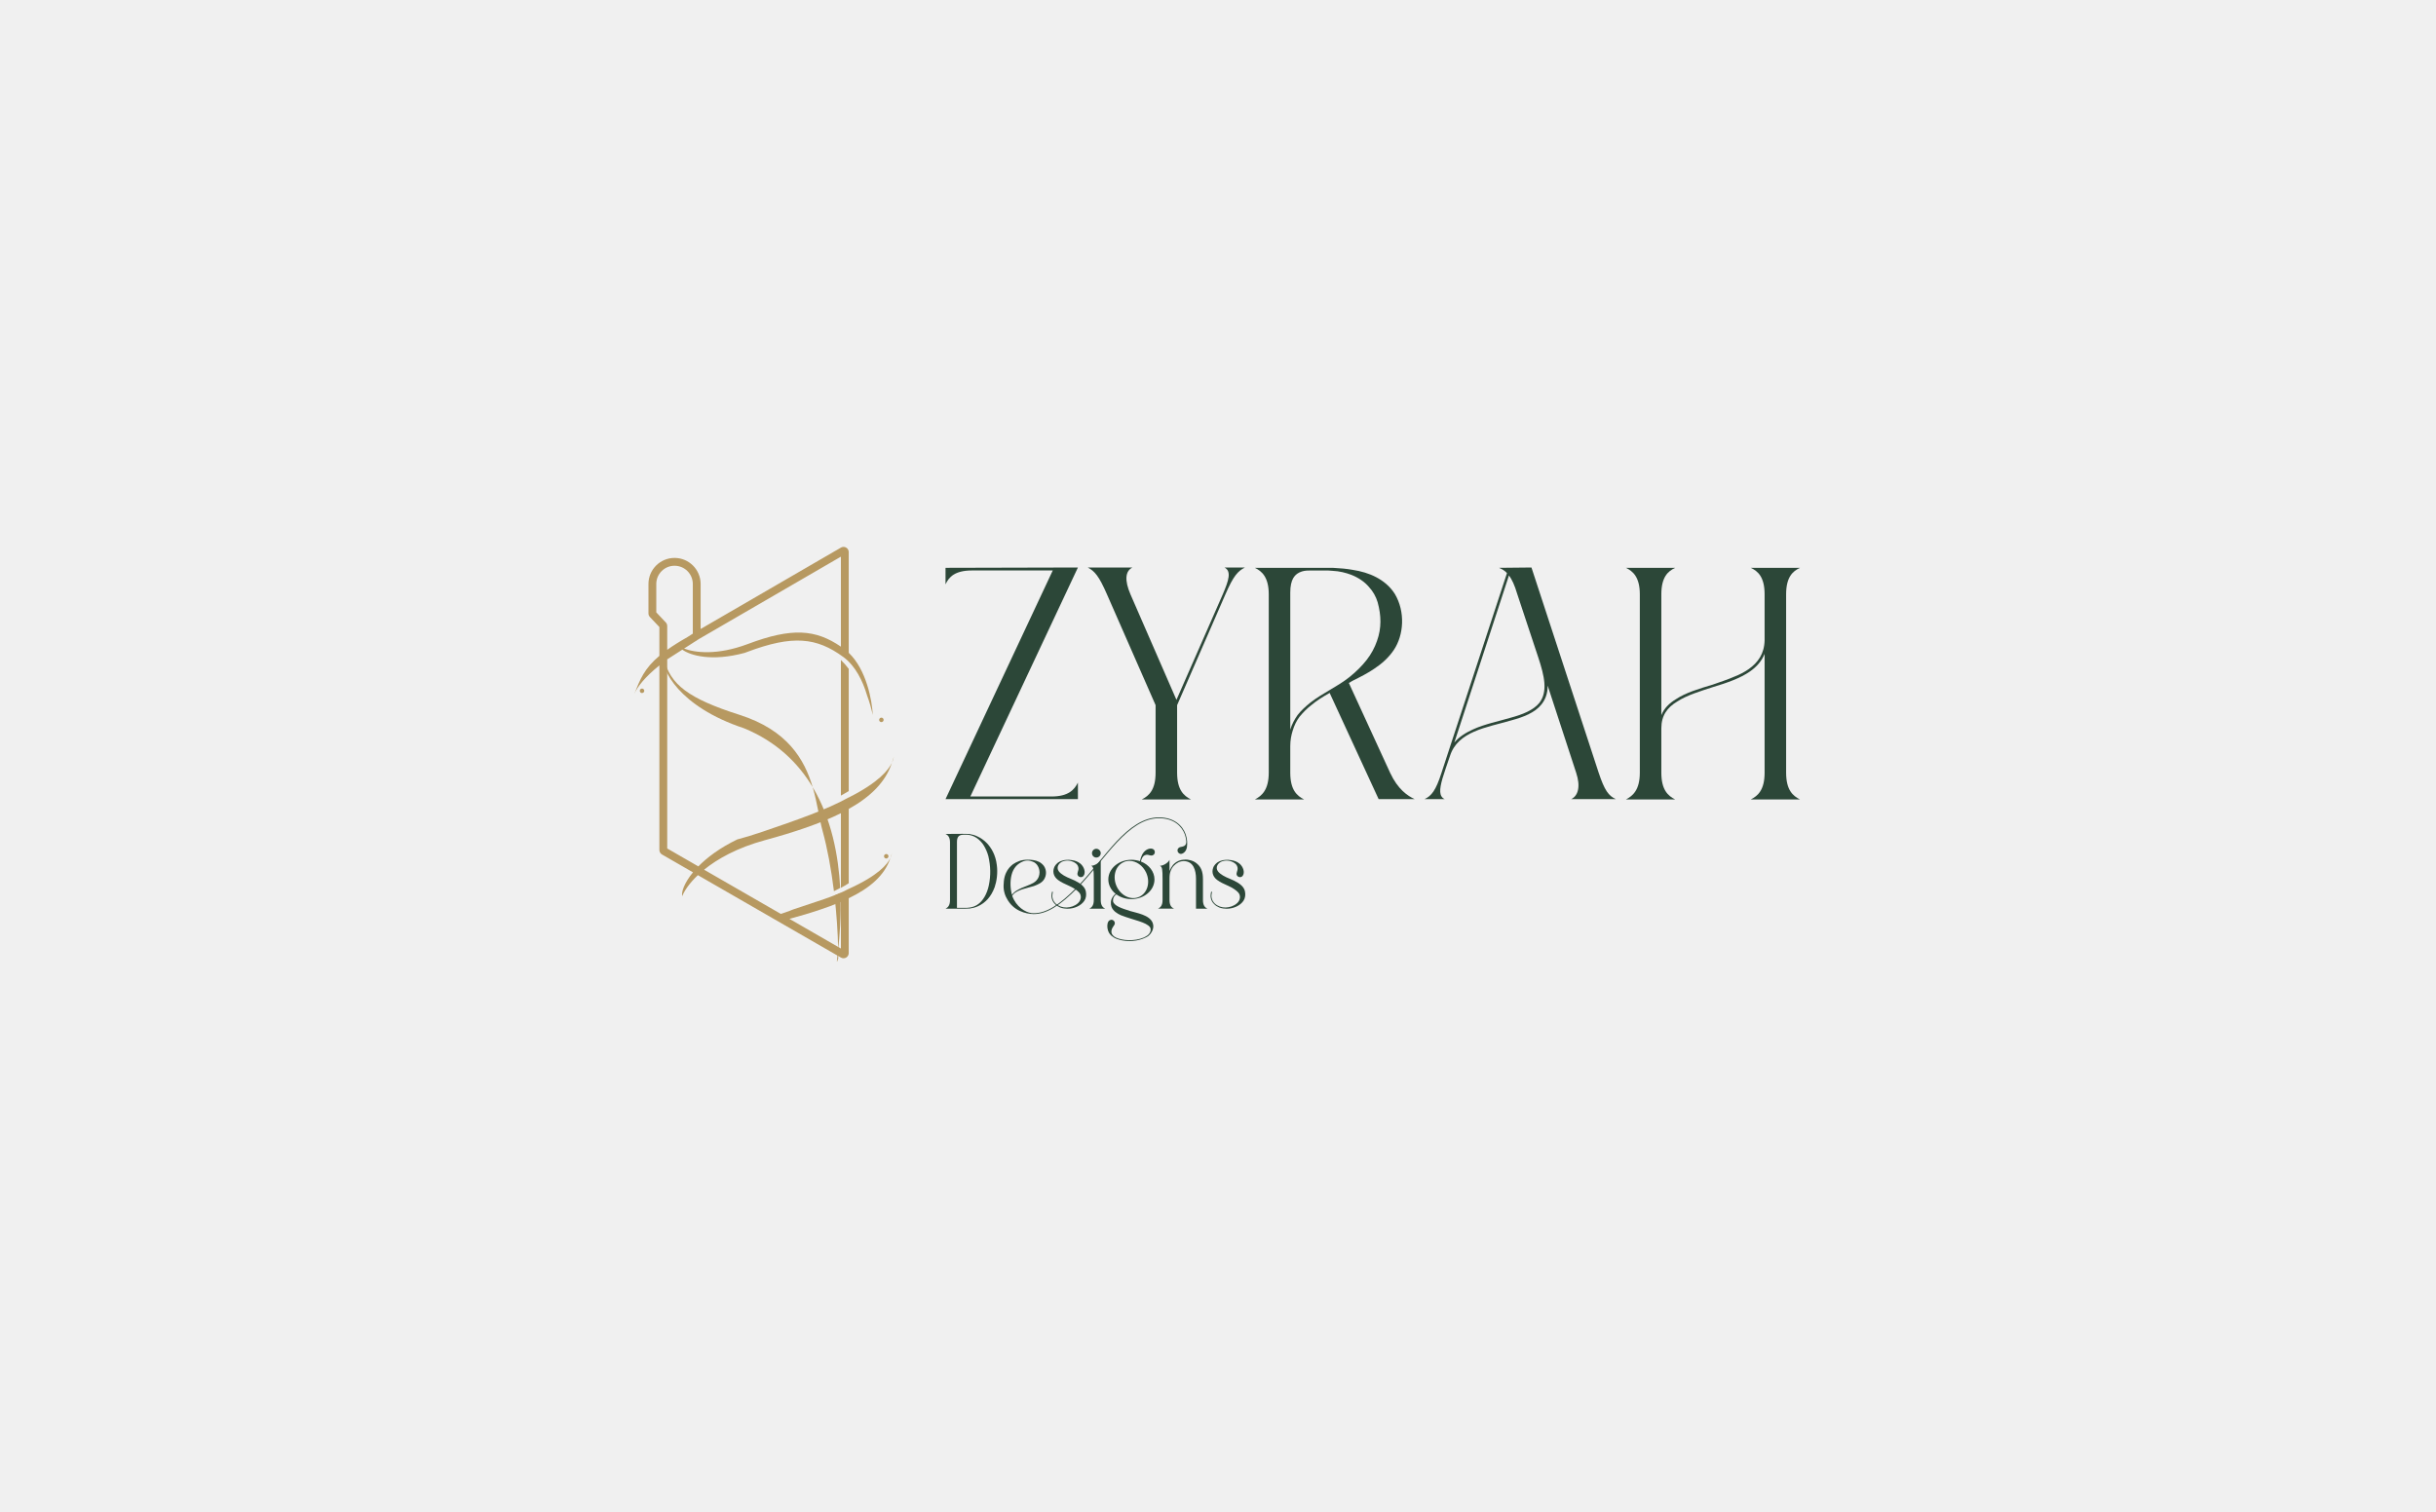
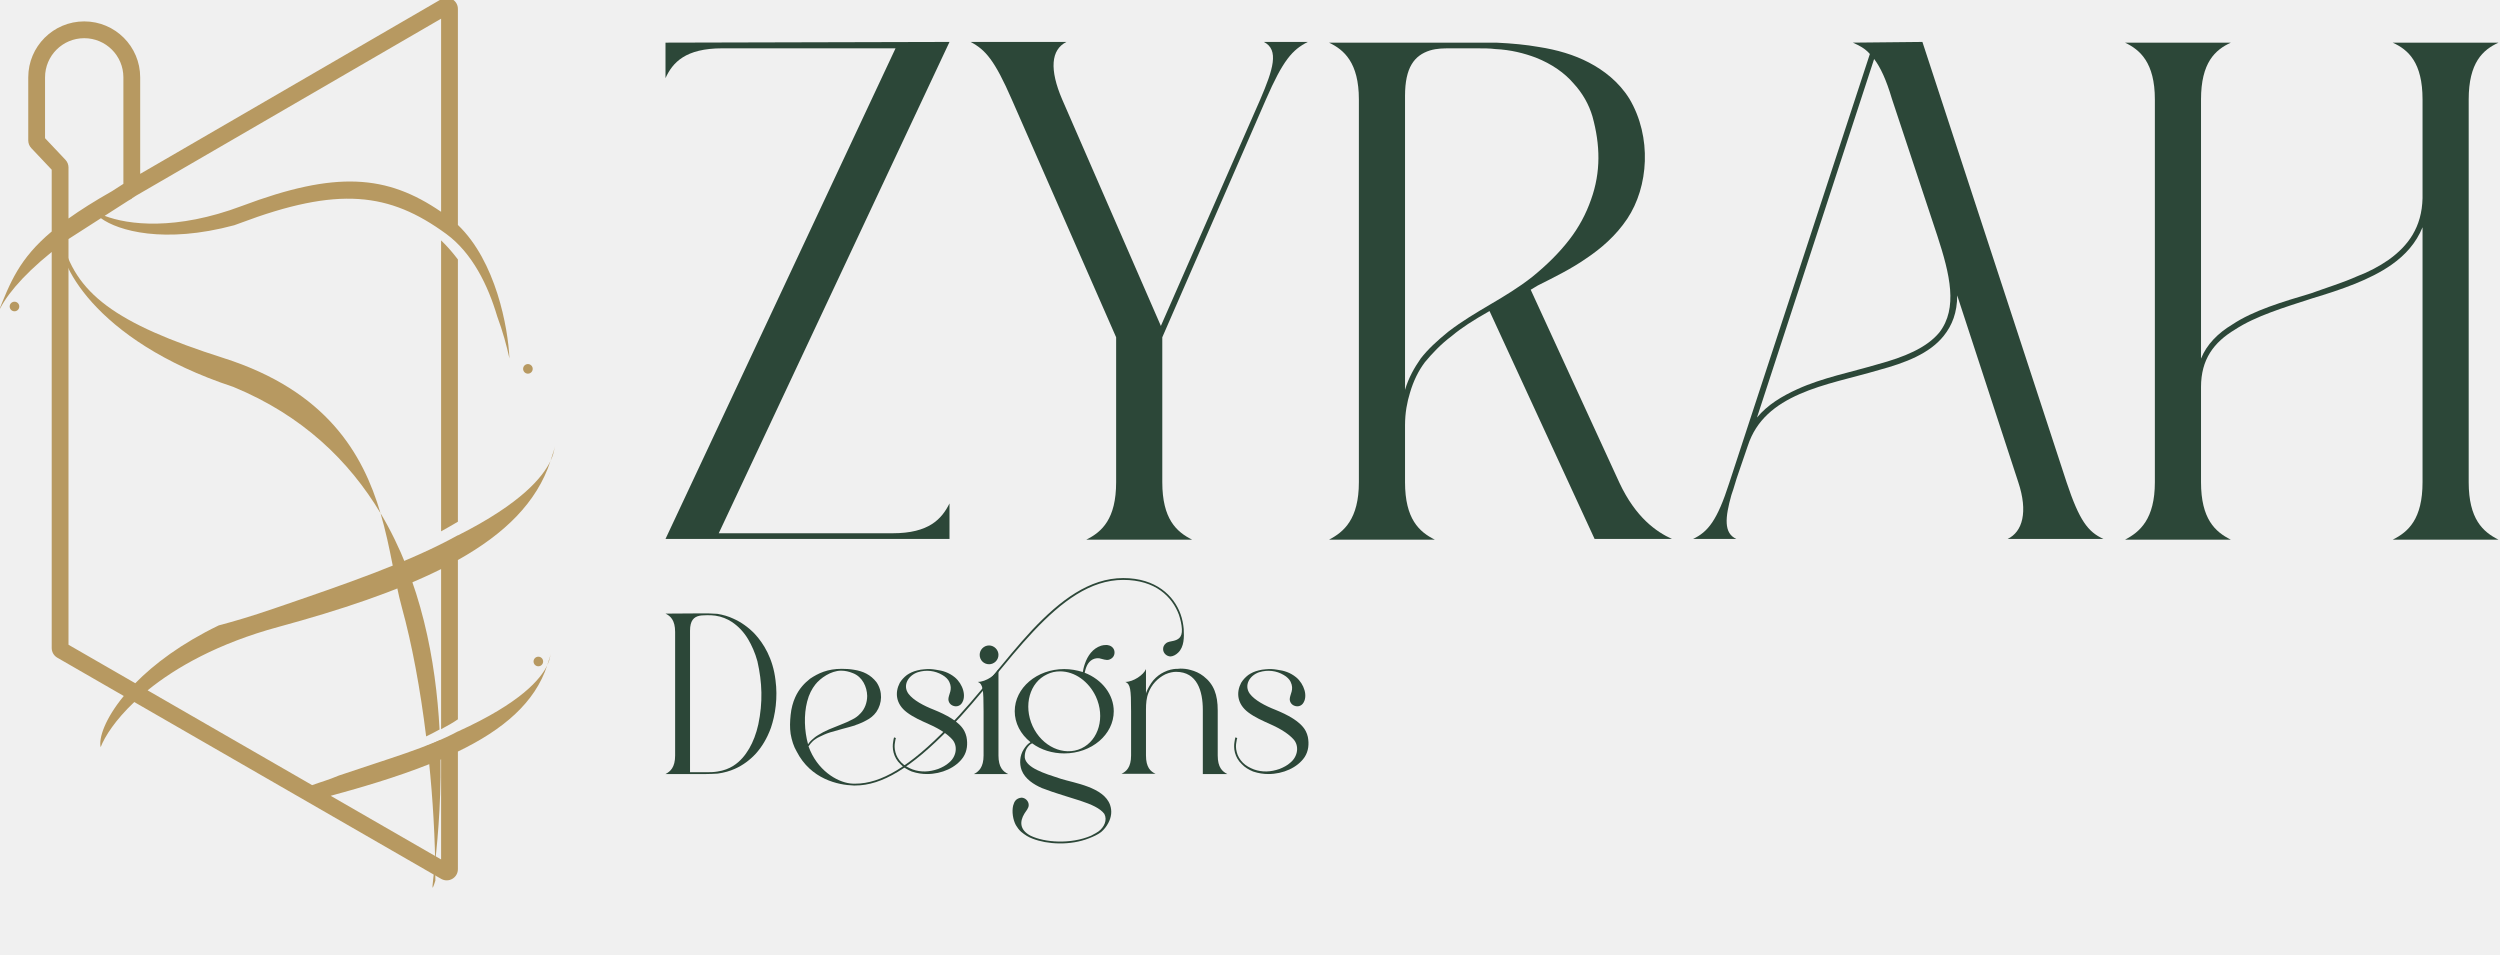
- <svg xmlns="http://www.w3.org/2000/svg" width="1089" height="676" viewBox="0 0 1089 676" fill="none">
-   <path fill-rule="evenodd" clip-rule="evenodd" d="M376.079 244.766C377.602 244.016 379.424 245.12 379.424 246.856V291.883C387.333 299.428 389.894 313.283 390.168 319.708C389.596 317.093 388.777 314.056 387.607 310.903C385.721 304.513 382.427 297.724 377.004 293.759C365.116 285.066 354.504 283.79 334.013 291.505C333.613 291.655 333.215 291.799 332.822 291.939C318.22 295.869 308.604 293.099 305.036 290.478L298.416 294.725C298.369 294.759 298.323 294.794 298.276 294.828V379.367L312.189 387.384C316.109 383.386 321.779 379.111 329.589 375.331C332.747 374.501 336.502 373.391 340.98 371.856C355.95 366.726 369.337 362.155 379.424 356.542V356.576C392.746 349.872 397.168 344.332 398.728 341.05C395.884 349.751 389.101 356.291 379.424 361.708V394.907C378.471 395.562 377.331 396.232 375.924 396.967V363.597C366.543 368.273 354.975 372.13 342.002 375.655C329.516 379.048 320.694 384.044 314.762 388.866L349.052 408.624C350.819 407.971 352.5 407.53 354.587 406.633C364.874 403.137 373.282 400.75 379.424 397.423V397.44C392.622 391.455 396.701 386.469 398.047 383.638C395.493 391.45 388.868 397.073 379.424 401.624V426.14C379.424 427.929 377.488 429.048 375.938 428.155L311.98 391.303C308.045 395.033 305.838 398.465 304.976 400.717C304.538 398.833 305.894 394.786 309.793 390.044L295.941 382.062C295.221 381.647 294.776 380.879 294.776 380.048V297.512C288.222 302.804 284.834 307.207 283.521 310.358C286.148 303.783 287.989 298.949 294.776 293.242V280.369L290.523 275.867C290.116 275.435 289.888 274.864 289.888 274.27V261.122C289.888 254.681 295.11 249.459 301.551 249.459C307.993 249.459 313.215 254.68 313.215 261.122V281.236L375.932 244.844L376.079 244.766ZM375.924 403.237C369.505 405.975 362.053 408.355 353.892 410.573C353.562 410.663 353.236 410.756 352.913 410.848L375.924 424.107V403.237ZM312.369 285.773L311.509 286.325L311.517 286.371C311.258 286.518 311.003 286.668 310.749 286.814L305.81 289.981C310.682 291.85 320.634 293.107 334.404 287.923C354.047 280.527 364.611 281.395 375.924 289.137V248.895L312.369 285.773ZM301.551 252.959C297.043 252.959 293.388 256.614 293.388 261.122V273.802L297.641 278.306C298.049 278.738 298.276 279.309 298.276 279.903V290.54C300.746 288.774 303.716 286.9 307.327 284.85L309.715 283.317V261.122C309.715 256.613 306.06 252.959 301.551 252.959Z" fill="#B79961" />
-   <path d="M396.191 381.855C396.743 381.855 397.191 382.303 397.191 382.855C397.191 383.407 396.743 383.855 396.191 383.855C395.639 383.855 395.191 383.407 395.191 382.855C395.191 382.303 395.639 381.855 396.191 381.855Z" fill="#B79961" />
-   <path d="M398.73 381.503C398.645 381.891 398.551 382.274 398.447 382.652C398.351 382.944 398.22 383.273 398.047 383.638C398.156 383.303 398.636 381.846 398.73 381.503Z" fill="#B79961" />
-   <path d="M398.676 381.804L398.73 381.503C398.755 381.361 398.773 381.257 398.796 381.192C398.78 381.279 398.7 381.69 398.676 381.804Z" fill="#B79961" />
-   <path d="M375.924 295.098C377.208 296.325 378.369 297.663 379.424 299.073V353.723C378.326 354.379 377.16 355.048 375.924 355.73V295.098Z" fill="#B79961" />
-   <path d="M399.606 338.306C399.497 338.805 399.375 339.297 399.242 339.783C399.118 340.157 398.951 340.58 398.728 341.05C398.869 340.619 399.485 338.747 399.606 338.306Z" fill="#B79961" />
-   <path d="M399.538 338.695L399.606 338.306C399.639 338.125 399.662 337.991 399.69 337.908C399.67 338.019 399.568 338.548 399.538 338.695Z" fill="#B79961" />
-   <path d="M394.017 320.871C394.569 320.871 395.017 321.319 395.017 321.871C395.017 322.423 394.569 322.871 394.017 322.871C393.465 322.871 393.017 322.423 393.017 321.871C393.017 321.319 393.465 320.871 394.017 320.871Z" fill="#B79961" />
-   <path d="M287.017 307.875C287.569 307.875 288.017 308.322 288.017 308.875C288.017 309.427 287.569 309.875 287.017 309.875C286.465 309.875 286.017 309.427 286.017 308.875C286.017 308.323 286.465 307.875 287.017 307.875Z" fill="#B79961" />
-   <path d="M332.613 325.626C347.027 331.555 356.773 341.045 363.297 351.945C359.635 339.561 352.085 326.477 330.613 319.624C307.842 312.358 299.613 306.126 296.812 294.531C295.608 298.842 303.137 315.895 332.613 325.626Z" fill="#B79961" />
-   <path d="M375.707 399.235C376.119 409.956 375.298 419.128 374.694 424.596C374.719 425.921 374.732 427.234 374.732 428.531C373.762 431.55 374.134 429.665 374.694 424.596C374.547 416.753 373.971 408.462 373.04 400.406C373.964 400.024 374.854 399.636 375.707 399.235Z" fill="#B79961" />
-   <path d="M363.297 351.945C371.81 366.166 374.84 382.786 375.605 397.025C374.784 397.482 373.859 397.959 372.809 398.473C371.597 388.634 369.86 379.23 367.732 371.529C366.248 366.157 365.434 359.17 363.297 351.945Z" fill="#B79961" />
-   <path d="M726.86 253.891H748.907C745.651 255.37 742.692 258.034 742.692 265.728V319.736C743.876 316.776 746.243 314.409 749.203 312.633C753.642 309.674 759.708 307.898 765.627 306.123C768.882 304.939 772.285 303.903 775.245 302.572C777.612 301.684 779.832 300.5 781.755 299.168C785.898 296.209 788.71 292.362 788.858 286.295V265.728C788.858 258.034 785.898 255.37 782.643 253.891H804.69C801.435 255.37 798.475 258.034 798.475 265.728V345.482C798.475 353.176 801.435 355.84 804.69 357.467H782.643C785.898 355.84 788.858 353.176 788.858 345.482V292.362C787.526 295.617 785.306 298.133 782.347 300.204C777.908 303.311 771.841 305.383 765.923 307.159C760.004 309.082 754.085 310.858 749.794 313.669C745.355 316.333 742.692 319.884 742.692 325.654V345.482C742.692 353.176 745.651 355.84 748.907 357.467H726.86C729.967 355.84 733.074 353.176 733.074 345.482V265.728C733.074 258.034 729.967 255.37 726.86 253.891Z" fill="#2C4738" />
-   <path d="M670.13 253.886L684.631 253.738L714.668 345.478C717.331 353.468 719.107 355.835 722.362 357.315H702.387C705.494 355.835 706.678 351.692 704.606 345.478L691.881 306.562C691.881 310.114 690.845 312.777 689.07 314.996C686.11 318.696 681.079 320.619 675.605 322.099C670.13 323.727 664.063 324.91 659.032 327.13C654.002 329.349 650.006 332.457 648.231 337.931L646.307 343.554C645.715 345.182 645.419 346.513 644.828 348.141C643.496 352.876 643.2 356.131 645.863 357.315H636.837C639.945 355.835 641.868 353.468 644.384 345.626L673.681 256.254C672.645 255.07 671.462 254.478 670.13 253.886ZM674.569 257.289L650.154 332.013C652.374 329.349 655.333 327.574 658.589 326.094C663.767 323.727 669.834 322.543 675.309 320.915C680.784 319.435 685.518 317.512 688.182 314.257C692.029 309.226 690.401 302.271 687.738 294.133L678.268 265.576C677.084 261.581 675.901 259.065 674.569 257.289Z" fill="#2C4738" />
-   <path d="M560.976 253.891C571.629 253.891 580.211 253.891 590.125 253.891C592.049 253.891 593.972 253.891 595.896 253.891C599.151 254.039 602.11 254.335 604.626 254.778C608.473 255.37 612.024 256.406 615.132 258.034C618.239 259.661 621.346 262.029 623.566 265.58C628.301 273.57 627.561 283.928 623.122 290.586C620.754 294.138 617.647 296.801 614.54 298.872C611.58 300.944 608.029 302.72 604.478 304.495C604.034 304.791 603.442 305.087 602.998 305.383L621.494 345.63C624.897 352.88 629.188 355.84 632.444 357.319H616.315L594.416 309.822C591.013 311.746 588.498 313.373 586.574 315.001C584.206 316.776 582.431 318.7 580.951 320.476C579.62 322.251 578.584 324.323 577.844 326.838C577.252 328.762 576.808 330.981 576.808 333.645V345.482C576.808 353.176 579.767 355.84 583.023 357.467H560.976C564.083 355.84 567.19 353.176 567.19 345.482V265.728C567.19 258.034 564.083 255.37 560.976 253.891ZM586.278 255.074C584.798 255.074 583.467 255.074 581.987 255.518C578.732 256.554 576.808 259.069 576.808 264.988V326.246C577.548 323.731 578.732 321.659 580.063 319.736C581.543 317.812 583.467 316.037 585.834 314.113C591.605 309.674 597.671 307.159 603.294 302.72C606.401 300.204 608.917 297.689 610.988 295.025C613.06 292.362 614.54 289.551 615.575 286.591C617.647 280.821 617.499 275.198 615.871 269.279C615.131 266.764 613.8 264.396 611.876 262.325C610.101 260.253 607.437 258.33 604.034 256.998C601.667 256.11 598.855 255.37 595.6 255.222C594.564 255.074 593.084 255.074 591.901 255.074C589.681 255.074 587.906 255.074 586.278 255.074Z" fill="#2C4738" />
-   <path d="M486.27 253.738H506.245C502.99 255.366 502.694 259.509 505.358 265.724L525.925 312.925L546.64 265.724C549.304 259.509 550.635 255.366 547.38 253.738H556.554C553.299 255.366 551.375 257.585 547.824 265.724L526.221 315.292V345.478C526.221 353.172 529.18 355.835 532.436 357.463H510.389C513.644 355.835 516.603 353.172 516.603 345.478V315.292L494.852 265.724C491.301 257.585 489.377 255.366 486.27 253.738Z" fill="#2C4738" />
-   <path d="M422.69 253.886L481.877 253.738L433.788 356.131H470.039C477.586 356.131 480.249 353.172 481.877 349.917V357.315H422.69L470.631 255.07H434.527C426.833 255.07 424.17 258.029 422.69 261.285V253.886Z" fill="#2C4738" />
-   <path d="M547.765 384.479C548.625 384.384 549.39 384.432 550.202 384.575C551.635 384.766 552.877 385.148 554.118 386.151C555.79 387.536 556.65 390.164 555.504 391.644C555.122 392.122 554.501 392.313 553.88 392.122C553.211 391.931 552.781 391.358 552.781 390.689C552.829 389.638 553.736 388.731 552.972 387.107C552.733 386.581 552.208 386.056 551.539 385.674C550.01 384.766 548.195 384.527 546.38 385.1C544.422 385.769 543.18 387.823 544.47 389.59C545.473 390.928 547.622 392.074 549.819 392.934C552.16 393.889 555.074 395.323 556.125 397.376C556.316 397.759 556.459 398.141 556.555 398.571C556.841 400.051 556.698 401.532 555.886 402.774C554.405 404.971 551.396 406.309 548.339 406.309C547.336 406.309 546.285 406.166 545.138 405.783C544.231 405.401 543.419 404.924 542.798 404.255C542.033 403.538 541.604 402.726 541.365 401.867C541.126 400.959 541.174 400.147 541.269 399.622C541.317 399.192 541.412 398.809 541.46 398.666L541.842 398.809C541.795 398.905 541.699 399.287 541.651 399.717C541.556 400.195 541.508 400.911 541.747 401.771C541.938 402.535 542.368 403.3 543.037 403.968C543.657 404.589 544.47 405.019 545.329 405.354C547.097 405.975 548.816 405.879 550.631 405.258C551.491 404.924 552.303 404.494 552.924 403.921C554.501 402.631 554.787 400.386 553.545 399.048C552.638 398.045 551.061 396.947 548.673 395.896C547.192 395.227 545.52 394.51 544.135 393.46C541.795 391.692 541.604 389.304 542.654 387.298C543.037 386.677 543.514 386.151 544.135 385.674C544.756 385.244 545.473 384.909 546.285 384.718C546.762 384.575 547.24 384.527 547.765 384.479Z" fill="#2C4738" />
-   <path d="M529.987 384.34C530.608 384.34 531.325 384.388 532.137 384.626C533.044 384.865 533.952 385.247 534.812 385.916C536.961 387.588 537.773 389.738 537.773 393.081V402.444C537.773 404.927 538.729 405.787 539.779 406.313H534.668V392.938C534.668 389.069 533.522 385.009 529.08 385.009C528.506 385.009 527.694 385.152 526.835 385.534C526.07 385.916 525.354 386.442 524.733 387.11C524.112 387.779 523.634 388.591 523.348 389.355C522.918 390.406 522.822 391.6 522.822 392.842V402.444C522.822 404.927 523.777 405.787 524.828 406.265H517.711C518.714 405.787 519.717 404.927 519.717 402.444V393.272C519.717 388.543 519.574 387.588 518.523 387.11C520.195 387.11 522.344 385.63 522.822 384.435V387.922V389.594C522.822 389.499 522.87 389.355 522.918 389.212C523.252 388.4 523.73 387.54 524.351 386.776C525.019 386.012 525.784 385.438 526.596 385.056C527.551 384.579 528.411 384.435 529.08 384.388C529.175 384.388 529.318 384.388 529.414 384.388C529.605 384.388 529.796 384.34 529.987 384.34Z" fill="#2C4738" />
-   <path d="M514.482 379.418C514.673 379.418 514.816 379.418 514.959 379.466C515.819 379.609 516.392 380.373 516.249 381.233C516.153 381.854 515.723 382.284 515.15 382.475C514.482 382.666 513.813 382.332 513.096 382.188C512.666 382.141 512.189 382.188 511.711 382.427C510.612 383 510.278 384.195 510.039 385.198C513.717 386.631 516.106 389.783 516.106 393.223C516.106 398.095 511.472 402.012 505.788 402.012C503.352 402.012 500.963 401.295 499.101 399.91C499.005 399.958 498.909 400.006 498.814 400.053C497.906 400.722 497.476 401.773 497.572 402.967C498.002 405.021 501.393 406.12 505.119 407.314C507.842 408.174 514.052 409.034 515.341 412.759C515.771 414.001 515.628 415.291 514.959 416.533C514.577 417.249 514.099 417.87 513.478 418.396C512.81 418.921 511.854 419.351 510.995 419.686C507.03 421.262 502.253 420.975 499.196 419.781C498.289 419.447 497.62 419.017 496.808 418.348C496.33 417.918 495.996 417.441 495.709 416.963C495.088 415.816 494.849 414.145 495.136 412.903C495.375 411.995 495.757 411.374 496.856 411.231C497.668 411.231 498.384 411.947 498.384 412.759C498.384 413.476 497.811 414.001 497.476 414.575C496.521 416.151 496.426 417.918 498.766 419.16C501.728 420.593 507.125 420.975 511.377 419.16C512.236 418.73 512.666 418.444 512.953 418.253C514.099 417.393 514.816 415.912 514.147 414.622C512.38 412.234 506.887 411.47 501.107 409.225C499.483 408.508 497.62 407.362 496.903 405.499C496.426 404.161 496.473 402.489 497.381 401.104C497.763 400.531 498.145 400.053 498.623 399.767C498.671 399.719 498.718 399.671 498.766 399.671C496.664 397.999 495.47 395.659 495.47 393.223C495.47 388.35 500.104 384.434 505.788 384.434C507.125 384.434 508.415 384.672 509.657 385.054C509.705 384.72 509.848 384.004 510.087 383.335C510.66 381.663 511.711 380.134 513.478 379.561C513.813 379.466 514.147 379.418 514.482 379.418ZM504.928 384.911C503.973 384.911 503.065 385.102 502.205 385.532C498.575 387.204 497.238 392.028 499.196 396.327C501.155 400.579 505.692 402.681 509.37 400.961C513.001 399.241 514.338 394.417 512.38 390.166C510.899 387.013 507.985 384.911 504.928 384.911Z" fill="#2C4738" />
-   <path d="M490.123 379.512C491.174 379.512 492.081 380.419 492.081 381.47C492.081 382.569 491.174 383.429 490.123 383.429C489.024 383.429 488.165 382.569 488.165 381.47C488.165 380.419 489.024 379.512 490.123 379.512ZM492.081 384.432V387.919V402.44C492.081 404.924 493.037 405.784 494.088 406.309H486.97C487.974 405.784 488.977 404.924 488.977 402.44V393.269C488.977 388.54 488.833 387.584 487.782 387.107C489.454 387.107 491.604 385.626 492.081 384.432Z" fill="#2C4738" />
-   <path d="M476.628 384.479C477.488 384.384 478.252 384.432 479.064 384.575C480.497 384.766 481.739 385.148 482.981 386.151C484.653 387.536 485.513 390.164 484.366 391.644C483.984 392.122 483.363 392.313 482.742 392.122C482.073 391.931 481.644 391.358 481.644 390.689C481.691 389.638 482.599 388.731 481.835 387.107C481.596 386.581 481.07 386.056 480.402 385.674C478.873 384.766 477.058 384.527 475.243 385.1C473.284 385.769 472.042 387.823 473.332 389.59C474.335 390.928 476.485 392.074 478.682 392.934C481.023 393.889 483.936 395.323 484.987 397.376C485.178 397.759 485.322 398.141 485.417 398.571C485.704 400.051 485.56 401.532 484.748 402.774C483.268 404.971 480.258 406.309 477.201 406.309C476.198 406.309 475.147 406.166 474.001 405.783C473.093 405.401 472.281 404.924 471.66 404.255C470.896 403.538 470.466 402.726 470.227 401.867C469.988 400.959 470.036 400.147 470.132 399.622C470.18 399.192 470.275 398.809 470.323 398.666L470.705 398.809C470.657 398.905 470.562 399.287 470.514 399.717C470.418 400.195 470.371 400.911 470.609 401.771C470.8 402.535 471.23 403.3 471.899 403.968C472.52 404.589 473.332 405.019 474.192 405.354C475.959 405.975 477.679 405.879 479.494 405.258C480.354 404.924 481.166 404.494 481.787 403.921C483.363 402.631 483.65 400.386 482.408 399.048C481.5 398.045 479.924 396.947 477.536 395.896C476.055 395.227 474.383 394.51 472.998 393.46C470.657 391.692 470.466 389.304 471.517 387.298C471.899 386.677 472.377 386.151 472.998 385.674C473.619 385.244 474.335 384.909 475.147 384.718C475.625 384.575 476.103 384.527 476.628 384.479Z" fill="#2C4738" />
-   <path d="M518.078 365.469C524.909 365.469 528.635 369.147 530.02 372.968C530.402 374.019 530.593 375.07 530.689 376.073C530.784 377.793 530.784 379.799 529.542 380.993C529.112 381.423 528.539 381.757 527.966 381.805C527.106 381.805 526.39 381.089 526.39 380.277C526.39 379.799 526.581 379.417 526.915 379.13C527.345 378.7 527.966 378.7 528.539 378.557C529.495 378.318 530.402 377.888 530.307 376.121C530.259 375.165 530.02 374.115 529.686 373.111C528.3 369.386 524.813 365.851 518.078 365.851C511.2 365.851 505.229 370.389 499.401 376.551C493.622 382.713 488.033 390.451 481.966 396.708C473.798 405.115 467.732 408.698 462.239 408.698C462.143 408.698 462 408.698 461.904 408.698C458.704 408.602 452.972 407.408 450.01 401.581C449.389 400.53 449.007 399.288 448.768 397.95C448.577 396.613 448.625 395.419 448.768 393.986C448.912 392.6 449.246 391.358 449.724 390.308C450.536 388.492 451.73 387.298 452.828 386.438C454.548 385.292 456.459 384.384 459.42 384.384C460.232 384.384 461.092 384.432 461.952 384.576C463.815 384.862 465.439 385.579 466.681 387.203C467.971 389.113 467.875 391.55 466.633 393.365C466.06 394.177 465.296 394.75 464.531 395.132C464.006 395.419 463.433 395.705 462.764 395.944C462.573 395.992 462.334 396.087 462.143 396.183C461.331 396.422 460.519 396.661 459.564 396.899C458.704 397.138 457.844 397.377 457.032 397.616C456.124 397.903 455.408 398.237 454.739 398.571C454.453 398.715 454.166 398.858 453.927 399.049C453.545 399.288 453.211 399.622 452.972 399.909C452.781 400.148 452.637 400.339 452.494 400.53C454.262 405.498 458.369 407.934 461.188 408.268C461.522 408.316 461.904 408.316 462.239 408.316C467.541 408.316 473.559 404.829 481.68 396.422C487.746 390.212 493.335 382.474 499.115 376.264C504.942 370.102 511.057 365.469 518.078 365.469ZM459.277 384.767C457.175 384.767 454.93 386.343 453.927 387.633C453.211 388.54 452.59 389.687 452.208 391.215C451.491 393.986 451.634 397.377 452.399 400.1C452.494 400.004 452.59 399.861 452.685 399.718C452.972 399.336 453.354 399.049 453.736 398.715C453.927 398.524 454.214 398.38 454.5 398.189C455.169 397.759 455.933 397.377 456.793 396.995C457.605 396.661 458.417 396.326 459.277 395.992C460.137 395.658 460.901 395.323 461.618 394.941C461.809 394.845 461.952 394.75 462.143 394.654C462.669 394.32 463.098 393.938 463.385 393.604C464.197 392.744 464.722 391.454 464.722 390.021C464.675 388.11 463.719 386.056 461.761 385.292C460.949 384.958 460.137 384.767 459.277 384.767Z" fill="#2C4738" />
-   <path d="M430.142 372.828C431.336 372.828 432.196 372.828 433.485 372.924C434.68 373.115 435.826 373.449 436.829 373.927C438.453 374.643 439.982 375.742 441.271 377.079C443.134 379.086 445.093 382.238 445.618 386.776C445.857 388.543 445.857 390.311 445.666 392.078C445.475 393.846 445.093 395.374 444.663 396.664C443.851 398.909 442.752 400.676 441.51 402.062C440.268 403.399 438.788 404.498 437.164 405.214C436.113 405.692 434.918 406.026 433.581 406.217C432.817 406.265 431.861 406.313 431.002 406.313H422.69C423.693 405.787 424.696 404.928 424.696 402.444V376.697C424.696 374.213 423.693 373.354 422.69 372.876L430.142 372.828ZM431.336 373.21C430.811 373.258 430.381 373.21 429.855 373.306C428.565 373.545 427.801 374.357 427.801 376.458V405.931H431.049C431.957 405.931 432.673 405.931 433.533 405.787C434.823 405.596 435.922 405.166 436.829 404.593C438.262 403.686 439.313 402.396 440.125 401.011C440.937 399.625 441.606 397.906 442.036 395.947C442.991 391.362 442.848 387.254 441.845 382.811C441.367 381.044 440.651 379.468 439.886 378.178C439.026 376.745 437.88 375.503 436.495 374.596C435.539 373.975 434.393 373.497 433.103 373.306C432.482 373.21 431.909 373.21 431.336 373.21Z" fill="#2C4738" />
+ <svg xmlns="http://www.w3.org/2000/svg" width="521" height="199" viewBox="0 0 521 199" fill="none">
+   <g clip-path="url(#clip0_1217_2)">
+     <path fill-rule="evenodd" clip-rule="evenodd" d="M92.079 -0.234C93.602 -0.984 95.424 0.12 95.424 1.856V46.883C103.333 54.428 105.894 68.283 106.168 74.708C105.596 72.093 104.777 69.056 103.607 65.903C101.721 59.513 98.427 52.724 93.004 48.758C81.116 40.066 70.504 38.79 50.013 46.505C49.613 46.655 49.215 46.799 48.822 46.939C34.22 50.869 24.604 48.099 21.036 45.478L14.416 49.725C14.369 49.759 14.322 49.794 14.276 49.828V134.367L28.189 142.384C32.109 138.386 37.779 134.111 45.59 130.331C48.747 129.501 52.502 128.391 56.98 126.856C71.95 121.726 85.337 117.155 95.424 111.542V111.576C108.746 104.872 113.168 99.332 114.728 96.05C111.884 104.751 105.101 111.291 95.424 116.708V149.907C94.471 150.562 93.331 151.232 91.924 151.967V118.597C82.543 123.273 70.975 127.13 58.002 130.655C45.516 134.048 36.694 139.044 30.762 143.866L65.052 163.624C66.819 162.971 68.5 162.53 70.587 161.633C80.874 158.137 89.282 155.75 95.424 152.423V152.44C108.622 146.455 112.701 141.469 114.047 138.638C111.493 146.45 104.868 152.073 95.424 156.624V181.14C95.424 182.929 93.488 184.048 91.938 183.155L27.98 146.303C24.045 150.033 21.838 153.465 20.976 155.717C20.538 153.833 21.894 149.786 25.793 145.044L11.941 137.062C11.221 136.647 10.776 135.879 10.776 135.048V52.512C4.222 57.804 0.834 62.207 -0.479 65.358C2.148 58.783 3.989 53.949 10.776 48.242V35.369L6.523 30.867C6.116 30.436 5.888 29.864 5.888 29.27V16.122C5.888 9.681 11.11 4.459 17.551 4.459C23.993 4.459 29.215 9.68 29.215 16.122V36.236L91.932 -0.156L92.079 -0.234ZM91.924 158.237C85.505 160.975 78.053 163.355 69.892 165.573C69.562 165.663 69.236 165.756 68.913 165.848L91.924 179.107V158.237ZM28.369 40.773L27.509 41.325L27.517 41.371C27.258 41.518 27.003 41.668 26.749 41.814L21.81 44.981C26.682 46.85 36.634 48.107 50.404 42.923C70.047 35.527 80.611 36.395 91.924 44.137V3.895L28.369 40.773ZM17.551 7.959C13.043 7.959 9.388 11.614 9.388 16.122V28.802L13.641 33.306C14.049 33.738 14.276 34.309 14.276 34.903V45.54C16.746 43.774 19.715 41.9 23.327 39.85L25.715 38.317V16.122C25.715 11.613 22.06 7.959 17.551 7.959Z" fill="#B79961" />
+     <path d="M112.191 136.855C112.743 136.855 113.191 137.303 113.191 137.855C113.191 138.407 112.743 138.855 112.191 138.855C111.639 138.855 111.191 138.407 111.191 137.855C111.191 137.303 111.639 136.855 112.191 136.855Z" fill="#B79961" />
+     <path d="M114.73 136.503C114.645 136.891 114.551 137.274 114.447 137.652C114.351 137.944 114.22 138.273 114.047 138.638C114.156 138.303 114.636 136.846 114.73 136.503Z" fill="#B79961" />
+     <path d="M114.676 136.804L114.73 136.503C114.755 136.361 114.773 136.257 114.796 136.192C114.78 136.279 114.7 136.69 114.676 136.804Z" fill="#B79961" />
+     <path d="M91.924 50.098C93.208 51.325 94.369 52.663 95.424 54.073V108.723C94.326 109.379 93.16 110.048 91.924 110.73V50.098Z" fill="#B79961" />
+     <path d="M115.606 93.306C115.497 93.805 115.375 94.297 115.242 94.783C115.118 95.157 114.951 95.58 114.728 96.05C114.869 95.619 115.485 93.747 115.606 93.306Z" fill="#B79961" />
+     <path d="M115.538 93.695L115.606 93.306C115.639 93.125 115.662 92.991 115.69 92.908C115.67 93.019 115.568 93.548 115.538 93.695Z" fill="#B79961" />
+     <path d="M110.017 75.871C110.569 75.871 111.017 76.319 111.017 76.871C111.017 77.423 110.569 77.871 110.017 77.871C109.465 77.871 109.017 77.423 109.017 76.871C109.017 76.319 109.465 75.871 110.017 75.871Z" fill="#B79961" />
+     <path d="M3.017 62.875C3.57 62.875 4.017 63.322 4.017 63.875C4.017 64.427 3.569 64.875 3.017 64.875C2.465 64.875 2.017 64.427 2.017 63.875C2.017 63.322 2.465 62.875 3.017 62.875Z" fill="#B79961" />
+     <path d="M48.613 80.626C63.027 86.555 72.772 96.045 79.297 106.945C75.635 94.561 68.085 81.477 46.613 74.624C23.842 67.358 15.613 61.126 12.812 49.531C11.608 53.842 19.137 70.895 48.613 80.626Z" fill="#B79961" />
+     <path d="M91.707 154.235C92.119 164.956 91.298 174.128 90.694 179.596C90.719 180.921 90.732 182.234 90.732 183.531C89.762 186.55 90.134 184.665 90.694 179.596C90.547 171.753 89.971 163.462 89.04 155.406C89.964 155.024 90.854 154.636 91.707 154.235Z" fill="#B79961" />
+     <path d="M79.297 106.945C87.81 121.166 90.84 137.786 91.605 152.025C90.784 152.482 89.859 152.959 88.809 153.473C87.597 143.634 85.86 134.23 83.732 126.529C82.248 121.157 81.434 114.17 79.297 106.945Z" fill="#B79961" />
+     <path d="M442.86 8.891H464.907C461.651 10.37 458.692 13.034 458.692 20.728V74.736C459.876 71.776 462.243 69.409 465.203 67.633C469.642 64.674 475.708 62.898 481.627 61.123C484.882 59.939 488.285 58.903 491.245 57.572C493.612 56.684 495.832 55.5 497.755 54.168C501.898 51.209 504.71 47.362 504.858 41.295V20.728C504.858 13.034 501.898 10.37 498.643 8.891H520.69C517.435 10.37 514.475 13.034 514.475 20.728V100.482C514.475 108.176 517.435 110.84 520.69 112.467H498.643C501.898 110.84 504.858 108.176 504.858 100.482V47.362C503.526 50.617 501.306 53.133 498.347 55.204C493.908 58.312 487.841 60.383 481.923 62.159C476.004 64.082 470.085 65.858 465.794 68.669C461.355 71.333 458.692 74.884 458.692 80.654V100.482C458.692 108.176 461.651 110.84 464.907 112.467H442.86C445.967 110.84 449.074 108.176 449.074 100.482V20.728C449.074 13.034 445.967 10.37 442.86 8.891Z" fill="#2C4738" />
+     <path d="M386.13 8.886L400.631 8.738L430.668 100.478C433.331 108.468 435.107 110.835 438.362 112.315H418.387C421.494 110.835 422.678 106.692 420.606 100.478L407.881 61.562C407.881 65.114 406.845 67.777 405.07 69.996C402.11 73.696 397.079 75.619 391.605 77.099C386.13 78.727 380.063 79.91 375.032 82.13C370.002 84.349 366.006 87.457 364.231 92.931L362.307 98.554C361.715 100.182 361.419 101.513 360.828 103.141C359.496 107.876 359.2 111.131 361.863 112.315H352.837C355.945 110.835 357.868 108.468 360.384 100.626L389.681 11.254C388.645 10.07 387.462 9.478 386.13 8.886ZM390.569 12.29L366.154 87.013C368.374 84.349 371.333 82.574 374.589 81.094C379.767 78.727 385.834 77.543 391.309 75.915C396.784 74.436 401.518 72.512 404.182 69.257C408.029 64.226 406.401 57.271 403.738 49.133L394.268 20.576C393.084 16.581 391.901 14.065 390.569 12.29Z" fill="#2C4738" />
+     <path d="M276.976 8.891C287.629 8.891 296.211 8.891 306.125 8.891C308.049 8.891 309.972 8.891 311.896 8.891C315.151 9.039 318.11 9.335 320.626 9.778C324.473 10.37 328.024 11.406 331.132 13.034C334.239 14.661 337.346 17.029 339.566 20.58C344.301 28.57 343.561 38.928 339.122 45.586C336.754 49.138 333.647 51.801 330.54 53.873C327.58 55.944 324.029 57.72 320.478 59.495C320.034 59.791 319.442 60.087 318.998 60.383L337.494 100.63C340.897 107.88 345.188 110.84 348.444 112.319H332.315L310.416 64.822C307.013 66.746 304.498 68.373 302.574 70.001C300.206 71.776 298.431 73.7 296.951 75.476C295.62 77.251 294.584 79.323 293.844 81.838C293.252 83.762 292.808 85.981 292.808 88.645V100.482C292.808 108.176 295.767 110.84 299.023 112.467H276.976C280.083 110.84 283.19 108.176 283.19 100.482V20.728C283.19 13.034 280.083 10.37 276.976 8.891ZM302.278 10.074C300.798 10.074 299.467 10.074 297.987 10.518C294.732 11.554 292.808 14.069 292.808 19.988V81.246C293.548 78.731 294.732 76.659 296.063 74.736C297.543 72.812 299.467 71.037 301.834 69.113C307.605 64.674 313.671 62.159 319.294 57.72C322.401 55.204 324.917 52.689 326.988 50.025C329.06 47.362 330.54 44.551 331.575 41.591C333.647 35.821 333.499 30.198 331.871 24.279C331.131 21.764 329.8 19.396 327.876 17.325C326.101 15.253 323.437 13.33 320.034 11.998C317.667 11.11 314.855 10.37 311.6 10.222C310.564 10.074 309.084 10.074 307.901 10.074C305.681 10.074 303.906 10.074 302.278 10.074Z" fill="#2C4738" />
+     <path d="M202.27 8.738H222.246C218.99 10.366 218.694 14.509 221.358 20.724L241.925 67.925L262.64 20.724C265.304 14.509 266.635 10.366 263.38 8.738H272.554C269.299 10.366 267.375 12.585 263.824 20.724L242.221 70.292V100.478C242.221 108.172 245.18 110.835 248.436 112.463H226.389C229.644 110.835 232.603 108.172 232.603 100.478V70.292L210.852 20.724C207.301 12.585 205.377 10.366 202.27 8.738Z" fill="#2C4738" />
+     <path d="M138.69 8.886L197.877 8.738L149.788 111.131H186.039C193.586 111.131 196.249 108.172 197.877 104.917V112.315H138.69L186.631 10.07H150.527C142.833 10.07 140.17 13.029 138.69 16.285V8.886Z" fill="#2C4738" />
+     <path d="M263.766 139.479C264.625 139.384 265.39 139.432 266.202 139.575C267.635 139.766 268.877 140.148 270.119 141.151C271.79 142.536 272.65 145.164 271.504 146.644C271.122 147.122 270.501 147.313 269.88 147.122C269.211 146.931 268.781 146.358 268.781 145.689C268.829 144.638 269.736 143.731 268.972 142.107C268.733 141.581 268.208 141.056 267.539 140.674C266.011 139.766 264.195 139.527 262.38 140.1C260.422 140.769 259.18 142.823 260.47 144.59C261.473 145.928 263.622 147.074 265.819 147.934C268.16 148.889 271.074 150.323 272.125 152.376C272.316 152.759 272.459 153.141 272.555 153.571C272.841 155.051 272.698 156.532 271.886 157.774C270.405 159.971 267.396 161.309 264.339 161.309C263.336 161.309 262.285 161.166 261.138 160.783C260.231 160.401 259.419 159.924 258.798 159.255C258.033 158.538 257.604 157.726 257.365 156.867C257.126 155.959 257.174 155.147 257.269 154.622C257.317 154.192 257.412 153.809 257.46 153.666L257.842 153.809C257.795 153.905 257.699 154.287 257.651 154.717C257.556 155.195 257.508 155.911 257.747 156.771C257.938 157.535 258.368 158.3 259.037 158.968C259.658 159.589 260.47 160.019 261.329 160.354C263.097 160.975 264.816 160.879 266.632 160.258C267.491 159.924 268.303 159.494 268.924 158.921C270.501 157.631 270.787 155.386 269.545 154.048C268.638 153.045 267.061 151.947 264.673 150.896C263.192 150.227 261.52 149.51 260.135 148.46C257.795 146.692 257.604 144.304 258.654 142.298C259.037 141.677 259.514 141.151 260.135 140.674C260.756 140.244 261.473 139.909 262.285 139.718C262.762 139.575 263.24 139.527 263.766 139.479Z" fill="#2C4738" />
+     <path d="M245.987 139.34C246.608 139.34 247.325 139.388 248.137 139.626C249.044 139.865 249.952 140.247 250.812 140.916C252.961 142.588 253.773 144.738 253.773 148.081V157.444C253.773 159.927 254.729 160.787 255.779 161.313H250.668V147.938C250.668 144.069 249.522 140.009 245.08 140.009C244.506 140.009 243.694 140.152 242.835 140.534C242.07 140.916 241.354 141.442 240.733 142.11C240.112 142.779 239.634 143.591 239.348 144.355C238.918 145.406 238.822 146.6 238.822 147.842V157.444C238.822 159.927 239.777 160.787 240.828 161.265H233.711C234.714 160.787 235.717 159.927 235.717 157.444V148.272C235.717 143.543 235.574 142.588 234.523 142.11C236.195 142.11 238.344 140.63 238.822 139.435V142.922V144.594C238.822 144.499 238.87 144.355 238.918 144.212C239.252 143.4 239.73 142.54 240.351 141.776C241.019 141.012 241.784 140.438 242.596 140.056C243.551 139.579 244.411 139.435 245.08 139.388C245.175 139.388 245.318 139.388 245.414 139.388C245.605 139.388 245.796 139.34 245.987 139.34Z" fill="#2C4738" />
+     <path d="M230.482 134.418C230.673 134.418 230.816 134.418 230.959 134.466C231.819 134.609 232.392 135.373 232.249 136.233C232.153 136.854 231.724 137.284 231.15 137.475C230.482 137.666 229.813 137.332 229.096 137.188C228.666 137.141 228.189 137.188 227.711 137.427C226.612 138 226.278 139.195 226.039 140.198C229.717 141.631 232.106 144.783 232.106 148.223C232.106 153.095 227.472 157.012 221.788 157.012C219.352 157.012 216.964 156.295 215.101 154.91C215.005 154.958 214.91 155.006 214.814 155.053C213.906 155.722 213.477 156.773 213.572 157.967C214.002 160.021 217.393 161.12 221.119 162.314C223.842 163.174 230.052 164.034 231.341 167.759C231.771 169.001 231.628 170.291 230.959 171.533C230.577 172.249 230.099 172.87 229.478 173.396C228.81 173.921 227.854 174.351 226.995 174.686C223.03 176.262 218.253 175.975 215.196 174.781C214.289 174.447 213.62 174.017 212.808 173.348C212.33 172.918 211.996 172.441 211.709 171.963C211.088 170.816 210.849 169.145 211.136 167.903C211.375 166.995 211.757 166.374 212.856 166.231C213.668 166.231 214.384 166.947 214.384 167.759C214.384 168.476 213.811 169.001 213.477 169.575C212.521 171.151 212.426 172.918 214.766 174.16C217.728 175.593 223.125 175.975 227.377 174.16C228.237 173.73 228.666 173.444 228.953 173.253C230.099 172.393 230.816 170.912 230.147 169.622C228.38 167.234 222.887 166.47 217.107 164.225C215.483 163.508 213.62 162.362 212.903 160.499C212.426 159.161 212.473 157.489 213.381 156.104C213.763 155.531 214.145 155.053 214.623 154.767C214.671 154.719 214.718 154.671 214.766 154.671C212.664 152.999 211.47 150.659 211.47 148.223C211.47 143.35 216.104 139.434 221.788 139.434C223.125 139.434 224.415 139.672 225.657 140.054C225.705 139.72 225.848 139.004 226.087 138.335C226.66 136.663 227.711 135.134 229.478 134.561C229.813 134.466 230.147 134.418 230.482 134.418ZM220.928 139.911C219.973 139.911 219.065 140.102 218.205 140.532C214.575 142.204 213.238 147.028 215.196 151.327C217.155 155.579 221.692 157.681 225.371 155.961C229.001 154.241 230.338 149.417 228.38 145.166C226.899 142.013 223.985 139.911 220.928 139.911Z" fill="#2C4738" />
+     <path d="M206.123 134.512C207.174 134.512 208.081 135.419 208.081 136.47C208.081 137.569 207.174 138.429 206.123 138.429C205.024 138.429 204.165 137.569 204.165 136.47C204.165 135.419 205.024 134.512 206.123 134.512ZM208.081 139.432V142.919V157.44C208.081 159.924 209.037 160.784 210.088 161.309H202.97C203.973 160.784 204.977 159.924 204.977 157.44V148.269C204.977 143.54 204.833 142.584 203.782 142.107C205.454 142.107 207.604 140.626 208.081 139.432Z" fill="#2C4738" />
+     <path d="M192.628 139.479C193.488 139.384 194.252 139.432 195.064 139.575C196.497 139.766 197.739 140.148 198.981 141.151C200.653 142.536 201.513 145.164 200.366 146.644C199.984 147.122 199.363 147.313 198.742 147.122C198.073 146.931 197.644 146.358 197.644 145.689C197.691 144.638 198.599 143.731 197.835 142.107C197.596 141.581 197.07 141.056 196.402 140.674C194.873 139.766 193.058 139.527 191.243 140.1C189.284 140.769 188.042 142.823 189.332 144.59C190.335 145.928 192.485 147.074 194.682 147.934C197.023 148.889 199.936 150.323 200.987 152.376C201.178 152.759 201.322 153.141 201.417 153.571C201.704 155.051 201.56 156.532 200.748 157.774C199.268 159.971 196.258 161.309 193.201 161.309C192.198 161.309 191.147 161.166 190.001 160.783C189.093 160.401 188.281 159.924 187.66 159.255C186.896 158.538 186.466 157.726 186.227 156.867C185.988 155.959 186.036 155.147 186.132 154.622C186.18 154.192 186.275 153.809 186.323 153.666L186.705 153.809C186.657 153.905 186.562 154.287 186.514 154.717C186.418 155.195 186.371 155.911 186.609 156.771C186.8 157.535 187.23 158.3 187.899 158.968C188.52 159.589 189.332 160.019 190.192 160.354C191.959 160.975 193.679 160.879 195.494 160.258C196.354 159.924 197.166 159.494 197.787 158.921C199.363 157.631 199.65 155.386 198.408 154.048C197.5 153.045 195.924 151.947 193.536 150.896C192.055 150.227 190.383 149.51 188.998 148.46C186.657 146.692 186.466 144.304 187.517 142.298C187.899 141.677 188.377 141.151 188.998 140.674C189.619 140.244 190.335 139.909 191.147 139.718C191.625 139.575 192.103 139.527 192.628 139.479Z" fill="#2C4738" />
+     <path d="M234.078 120.469C240.909 120.469 244.635 124.147 246.02 127.968C246.402 129.019 246.593 130.07 246.689 131.073C246.784 132.793 246.784 134.799 245.542 135.993C245.112 136.423 244.539 136.757 243.966 136.805C243.106 136.805 242.39 136.089 242.39 135.277C242.39 134.799 242.581 134.417 242.915 134.13C243.345 133.7 243.966 133.7 244.539 133.557C245.495 133.318 246.402 132.888 246.307 131.121C246.259 130.165 246.02 129.115 245.686 128.111C244.3 124.386 240.813 120.851 234.078 120.851C227.2 120.851 221.229 125.389 215.401 131.551C209.622 137.713 204.033 145.451 197.966 151.708C189.798 160.115 183.732 163.698 178.239 163.698C178.143 163.698 178 163.698 177.904 163.698C174.704 163.602 168.972 162.408 166.01 156.581C165.389 155.53 165.007 154.288 164.768 152.95C164.577 151.613 164.625 150.419 164.768 148.986C164.912 147.6 165.246 146.358 165.724 145.308C166.536 143.492 167.73 142.298 168.828 141.438C170.548 140.292 172.459 139.384 175.42 139.384C176.232 139.384 177.092 139.432 177.952 139.576C179.815 139.862 181.439 140.579 182.681 142.203C183.971 144.113 183.875 146.55 182.633 148.365C182.06 149.177 181.296 149.75 180.531 150.132C180.006 150.419 179.433 150.705 178.764 150.944C178.573 150.992 178.334 151.087 178.143 151.183C177.331 151.422 176.519 151.661 175.564 151.899C174.704 152.138 173.844 152.377 173.032 152.616C172.124 152.903 171.408 153.237 170.739 153.571C170.453 153.715 170.166 153.858 169.927 154.049C169.545 154.288 169.211 154.622 168.972 154.909C168.781 155.148 168.637 155.339 168.494 155.53C170.262 160.498 174.369 162.934 177.188 163.268C177.522 163.316 177.904 163.316 178.239 163.316C183.541 163.316 189.559 159.829 197.68 151.422C203.746 145.212 209.335 137.474 215.115 131.264C220.942 125.102 227.057 120.469 234.078 120.469ZM175.277 139.767C173.175 139.767 170.93 141.343 169.927 142.633C169.211 143.54 168.59 144.687 168.208 146.215C167.491 148.986 167.634 152.377 168.399 155.1C168.494 155.004 168.59 154.861 168.685 154.718C168.972 154.336 169.354 154.049 169.736 153.715C169.927 153.524 170.214 153.38 170.5 153.189C171.169 152.759 171.933 152.377 172.793 151.995C173.605 151.661 174.417 151.326 175.277 150.992C176.137 150.658 176.901 150.323 177.618 149.941C177.809 149.845 177.952 149.75 178.143 149.654C178.669 149.32 179.098 148.938 179.385 148.604C180.197 147.744 180.722 146.454 180.722 145.021C180.675 143.11 179.719 141.056 177.761 140.292C176.949 139.958 176.137 139.767 175.277 139.767Z" fill="#2C4738" />
+     <path d="M146.142 127.828C147.336 127.828 148.196 127.828 149.485 127.924C150.68 128.115 151.826 128.449 152.829 128.927C154.453 129.643 155.982 130.742 157.271 132.079C159.134 134.086 161.093 137.238 161.618 141.776C161.857 143.543 161.857 145.311 161.666 147.078C161.475 148.846 161.093 150.374 160.663 151.664C159.851 153.909 158.752 155.676 157.51 157.062C156.268 158.399 154.788 159.498 153.164 160.214C152.113 160.692 150.918 161.026 149.581 161.217C148.817 161.265 147.861 161.313 147.002 161.313H138.69C139.693 160.787 140.696 159.928 140.696 157.444V131.697C140.696 129.213 139.693 128.354 138.69 127.876L146.142 127.828ZM147.336 128.21C146.811 128.258 146.381 128.21 145.855 128.306C144.565 128.545 143.801 129.357 143.801 131.458V160.931H147.049C147.957 160.931 148.673 160.931 149.533 160.787C150.823 160.596 151.922 160.166 152.829 159.593C154.262 158.686 155.313 157.396 156.125 156.011C156.937 154.625 157.606 152.906 158.036 150.947C158.991 146.362 158.848 142.254 157.845 137.811C157.367 136.044 156.651 134.468 155.886 133.178C155.026 131.745 153.88 130.503 152.495 129.596C151.539 128.975 150.393 128.497 149.103 128.306C148.482 128.21 147.909 128.21 147.336 128.21Z" fill="#2C4738" />
+   </g>
+   <defs>
+     <clipPath id="clip0_1217_2">
+       <rect width="521" height="199" fill="white" />
+     </clipPath>
+   </defs>
</svg>
